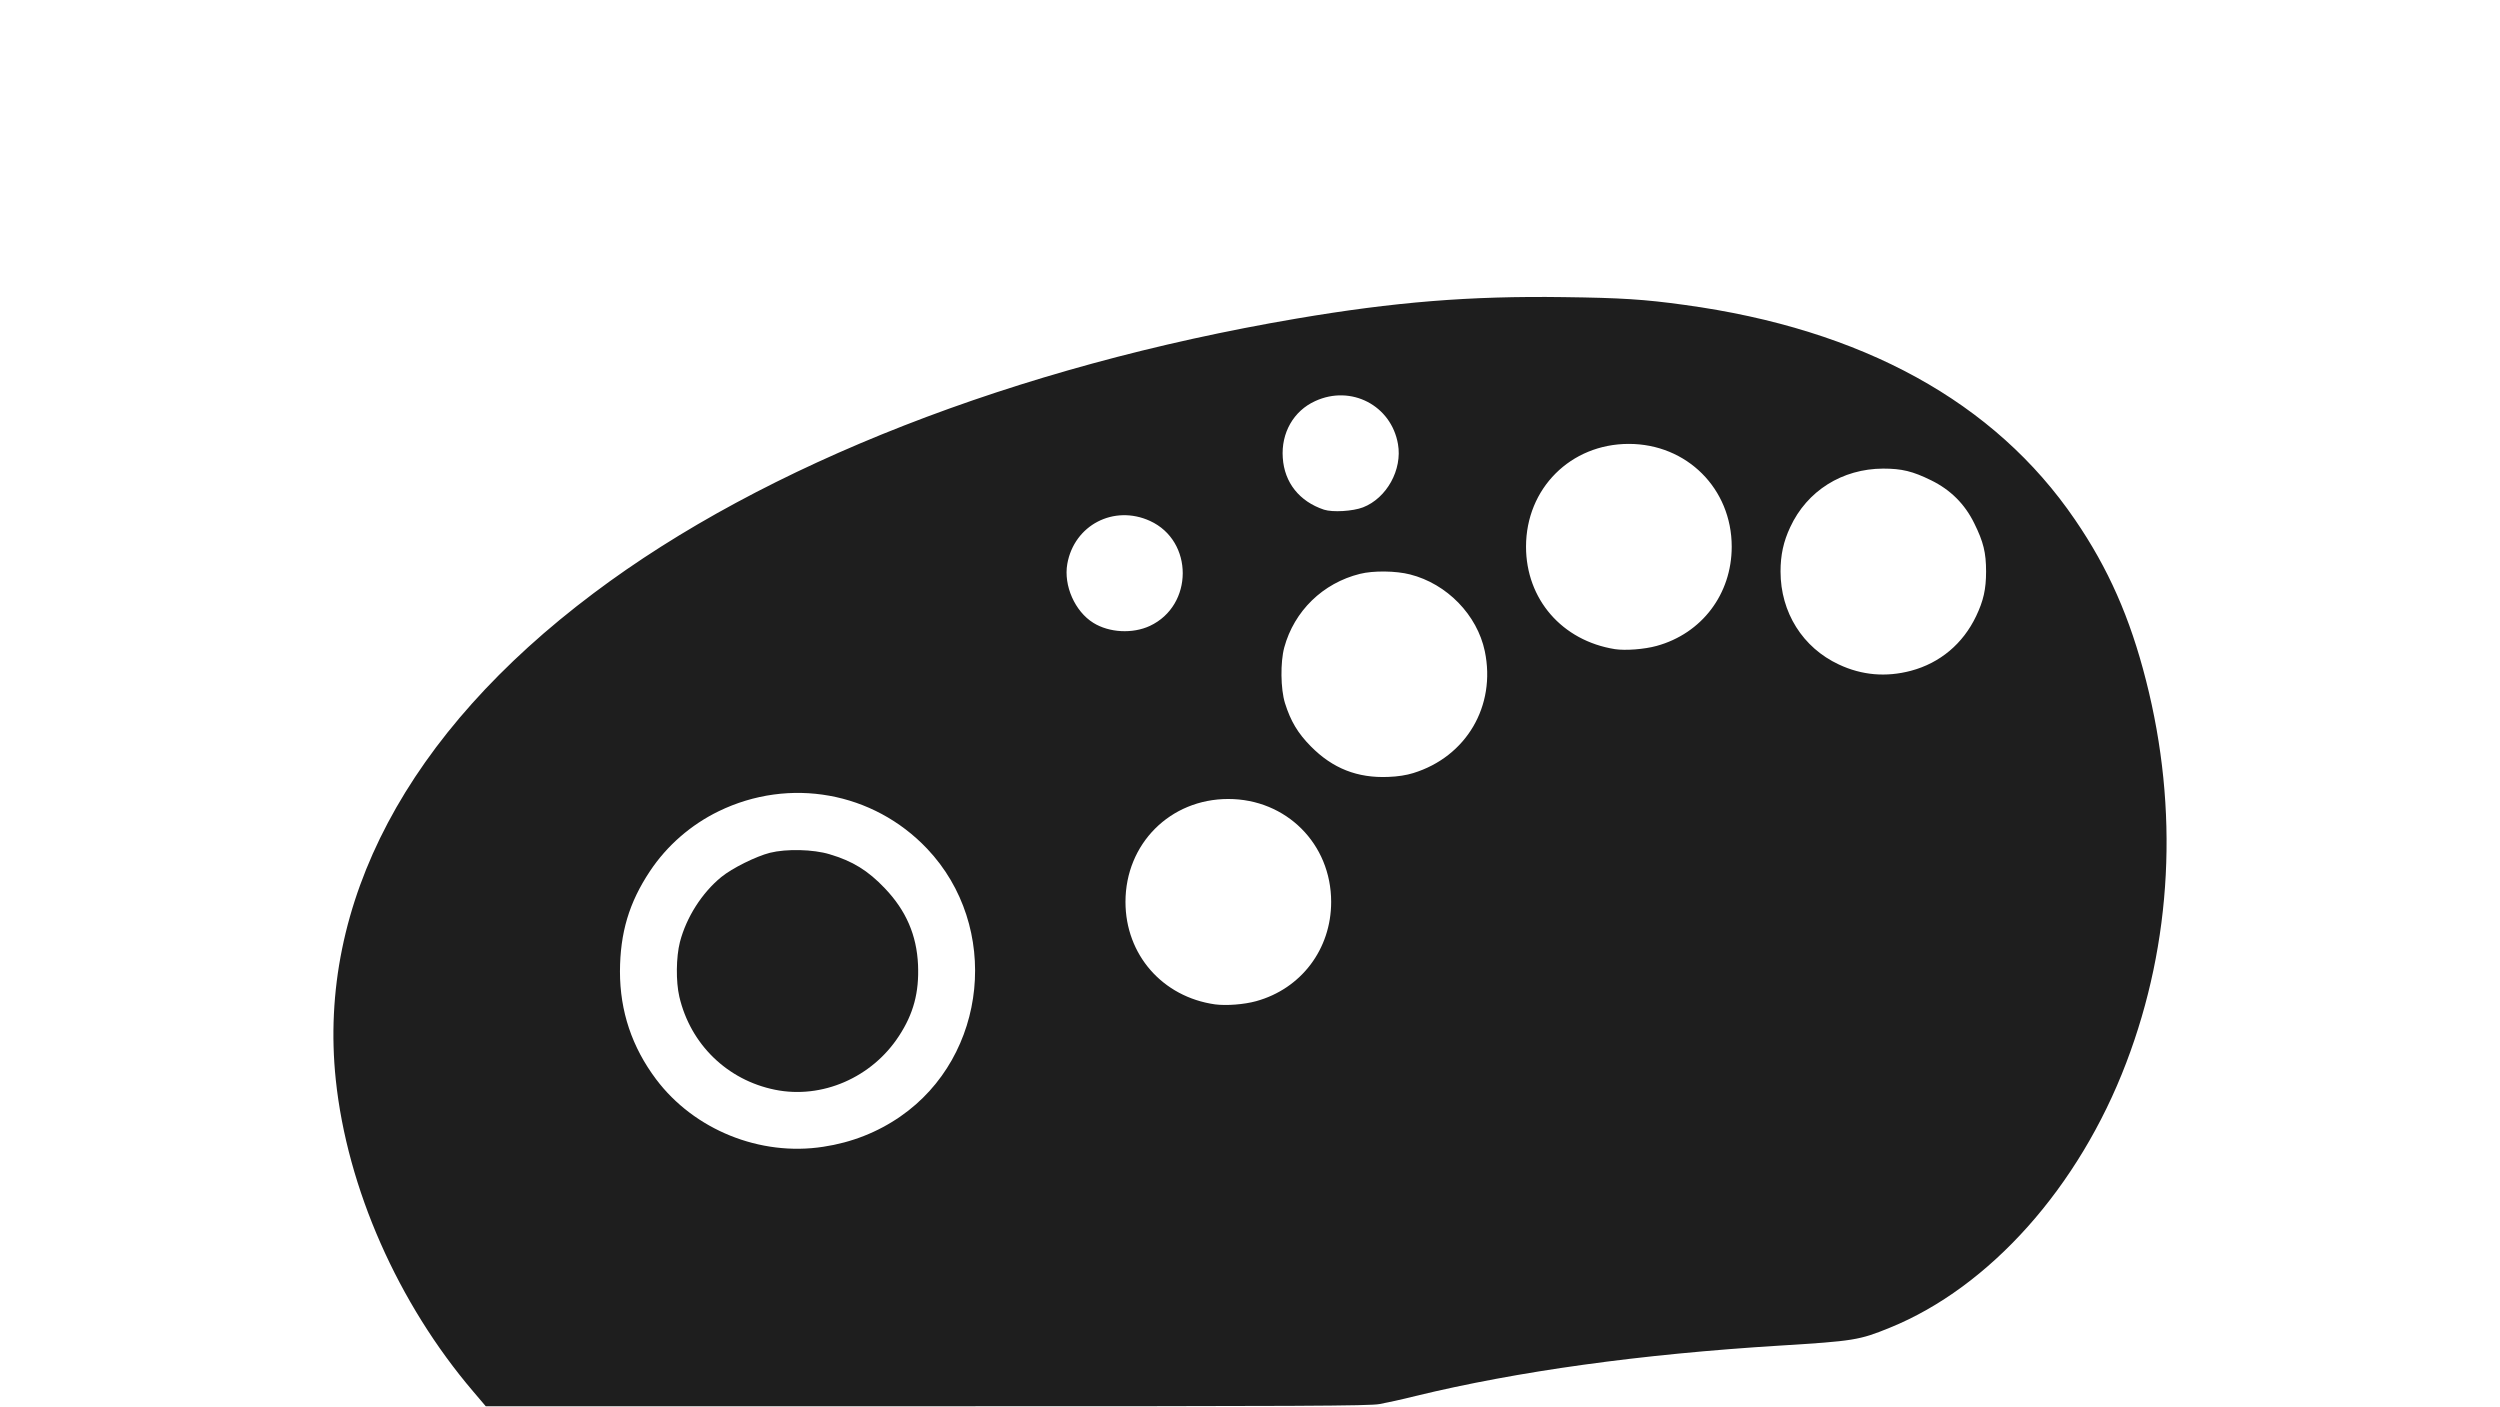
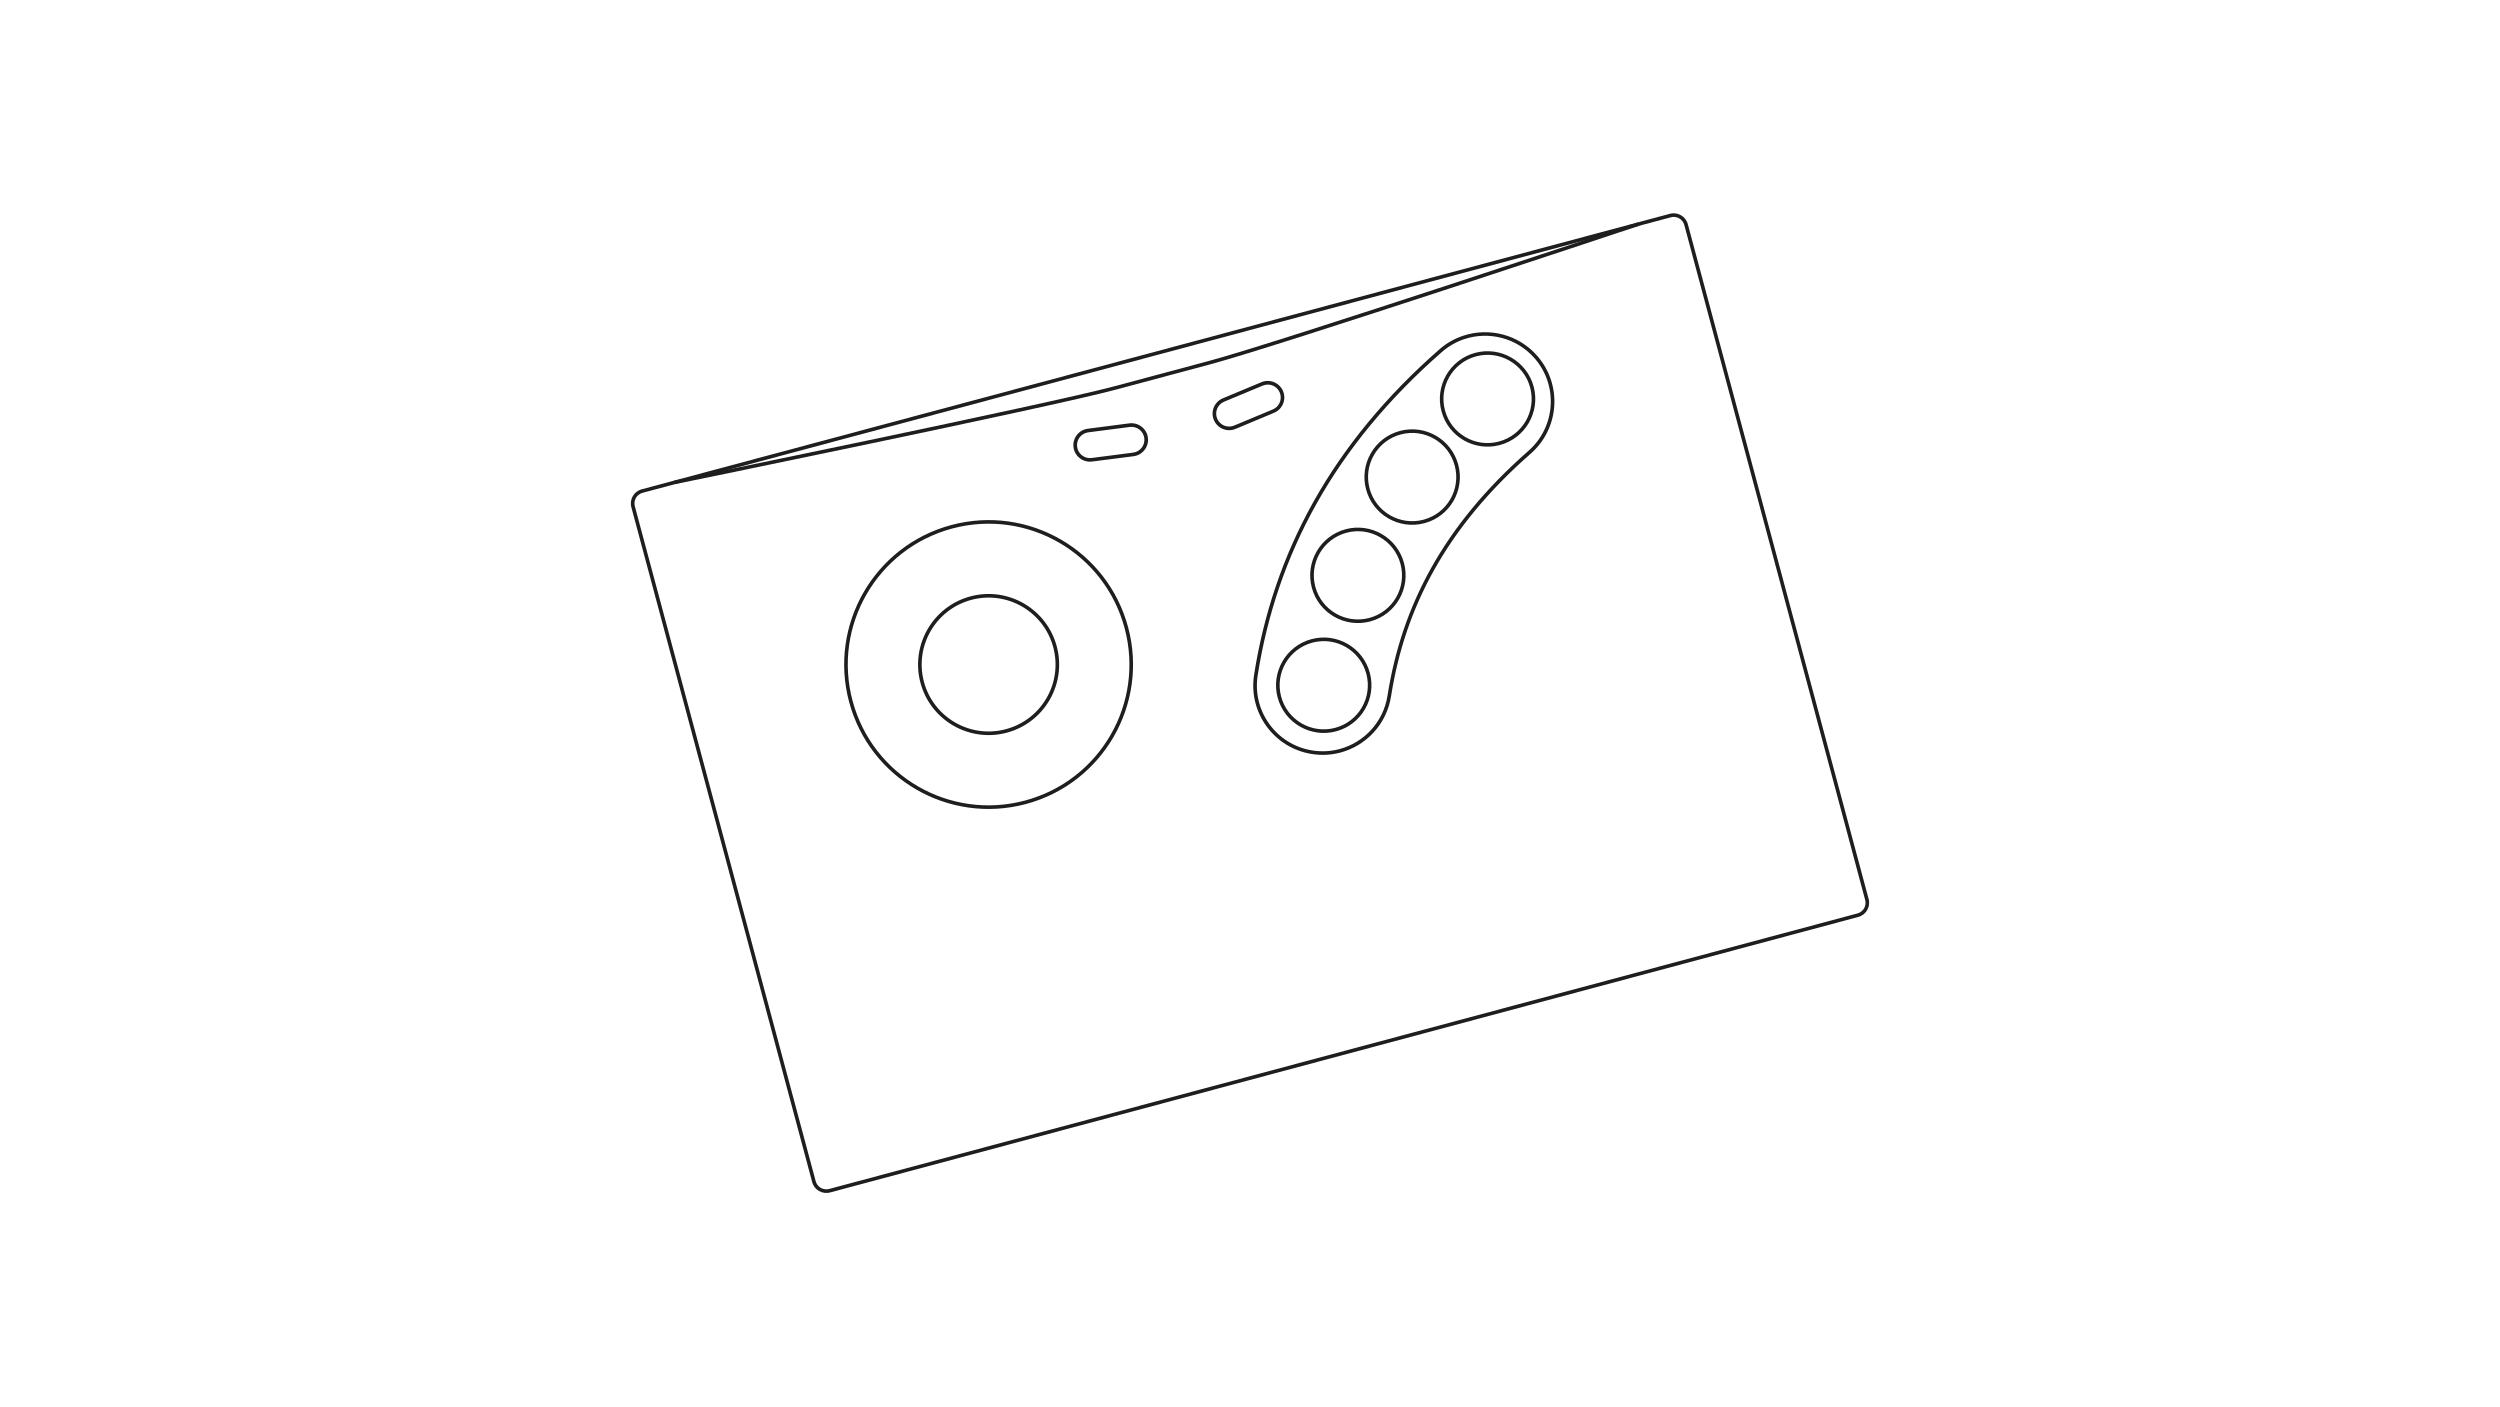
- <svg xmlns="http://www.w3.org/2000/svg" version="1.0" viewBox="0 0 1280 720" preserveAspectRatio="xMidYMid meet">
-   <path d="M 242.346 712.515 C 203.725 667.232 177.753 608.327 171.915 552.79 C 162.484 462.448 208.515 375.4 303.871 303.77 C 391.369 237.904 520.257 187.532 663.741 163.132 C 713.888 154.599 752.584 151.456 800.562 152.129 C 829.977 152.503 841.879 153.252 862.387 156.095 C 953.476 168.52 1021.289 205.795 1062.38 266.048 C 1079.446 290.972 1090.598 316.27 1098.757 348.38 C 1115.673 414.545 1112.154 482.508 1088.652 544.107 C 1064.402 607.879 1018.669 659.074 967.548 679.807 C 951.98 686.169 949.06 686.617 911.412 688.939 C 839.783 693.354 777.135 702.038 724.741 714.761 C 717.93 716.483 709.622 718.279 706.329 718.878 C 701.239 719.851 667.108 720 474.525 720 L 248.708 720 L 242.346 712.515 Z M 421.533 587.145 C 435.978 584.975 449.301 579.735 460.978 571.651 C 505.811 540.665 512.398 474.274 474.675 434.53 C 447.055 405.414 404.242 397.704 367.941 415.369 C 353.795 422.255 341.52 432.883 332.763 446.057 C 322.06 462.149 317.494 477.567 317.419 497.402 C 317.419 517.761 323.557 536.099 335.907 552.566 C 355.367 578.462 389.198 592.16 421.533 587.145 Z M 643.157 512.596 C 666.21 506.234 681.554 485.951 681.554 461.774 C 681.554 432.06 658.576 409.082 628.861 409.082 C 599.146 409.082 576.243 431.986 576.243 461.774 C 576.243 488.795 595.179 510.425 622.125 514.243 C 627.888 514.991 636.945 514.318 643.157 512.596 Z M 723.544 395.833 C 750.788 387.45 766.058 361.403 760.219 333.411 C 756.327 314.848 740.834 298.906 721.972 294.115 C 714.712 292.244 703.185 292.094 696.299 293.816 C 677.288 298.531 662.617 312.827 657.528 331.54 C 655.507 339.099 655.657 352.721 657.902 359.982 C 660.821 369.262 664.488 375.4 671.15 382.136 C 682.303 393.439 695.026 398.453 710.82 397.779 C 715.61 397.63 720.175 396.882 723.544 395.833 Z M 978.401 343.44 C 993.297 339.473 1005.048 329.594 1011.783 315.447 C 1015.527 307.588 1016.874 301.675 1016.874 292.619 C 1016.874 282.963 1015.527 277.424 1010.81 267.919 C 1006.019 258.114 998.685 250.778 988.73 245.913 C 979.299 241.273 973.76 239.925 964.18 239.925 C 943.222 240 925.184 251.302 916.576 269.94 C 913.134 277.274 911.637 284.161 911.637 292.619 C 911.637 313.576 923.013 331.614 941.501 340.222 C 953.252 345.761 965.677 346.808 978.401 343.44 Z M 848.166 330.716 C 871.368 324.354 886.638 304.145 886.638 279.894 C 886.638 250.179 863.659 227.276 833.944 227.276 C 804.155 227.276 781.326 250.105 781.326 279.894 C 781.326 306.765 799.739 328.021 826.834 332.362 C 832.223 333.186 841.953 332.437 848.166 330.716 Z M 588.742 320.462 C 611.122 309.983 611.197 276.975 588.817 266.721 C 570.33 258.263 549.971 268.816 546.454 288.727 C 544.508 299.803 550.346 313.052 559.776 318.89 C 567.935 323.979 579.911 324.578 588.742 320.462 Z M 697.871 259.76 C 709.996 255.045 718.08 240.449 715.759 227.351 C 712.317 207.591 691.808 196.888 673.396 205.345 C 662.318 210.361 655.881 221.662 656.779 234.387 C 657.603 247.111 665.312 256.766 677.887 260.957 C 682.303 262.38 692.632 261.781 697.871 259.76 Z" style="fill: rgb(30, 30, 30);" />
-   <path d="M 396.833 557.955 C 372.357 553.014 353.495 534.677 347.807 510.276 C 346.011 502.492 346.161 490.068 348.107 482.358 C 351.4 469.709 359.334 457.209 369.288 449.051 C 374.902 444.485 386.953 438.497 394.213 436.626 C 402.596 434.53 416.368 434.83 424.75 437.375 C 436.577 440.892 444.361 445.683 453.044 454.814 C 463.896 466.191 469.36 478.766 470.034 494.034 C 470.633 508.105 467.713 519.109 460.229 530.485 C 446.382 551.742 420.858 562.82 396.833 557.955 Z" style="fill: rgb(30, 30, 30);" />
+ <svg xmlns="http://www.w3.org/2000/svg" version="1.2" baseProfile="tiny" id="Layer_3" x="0px" y="0px" viewBox="0 0 1280 720" preserveAspectRatio="none">
+   <path id="path3" d="M 775.717 183.379 C 771.115 183.641 766.508 184.794 762.113 186.955 C 729.51 202.984 702.006 222.65 679.58 245.68 C 657.136 268.683 639.89 294.96 627.309 323.358 C 619.365 341.264 627.454 362.245 645.362 370.19 C 650.038 372.266 654.944 373.273 659.753 373.273 C 673.361 373.274 686.326 365.399 692.195 352.168 C 701.723 330.739 714.069 312.023 730.396 295.246 C 746.736 278.494 767.2 263.581 793.452 250.65 C 811.029 242.002 818.266 220.729 809.615 203.148 C 803.128 189.963 789.527 182.592 775.717 183.379 Z M 775.834 185.21 C 788.918 184.457 801.802 191.454 807.957 203.961 C 816.163 220.638 809.284 240.786 792.607 248.993 C 766.192 262.005 745.585 277.023 729.086 293.937 C 712.606 310.872 700.116 329.806 690.507 351.41 C 684.938 363.962 672.642 371.413 659.751 371.412 C 655.195 371.412 650.551 370.473 646.116 368.506 C 629.128 360.966 621.486 341.102 629.024 324.113 C 641.523 295.902 658.634 269.824 680.916 246.986 C 703.183 224.123 730.493 204.587 762.926 188.64 C 767.095 186.588 771.473 185.46 775.834 185.21 Z" style="fill: rgb(30, 30, 30);" transform="matrix(0.965926, -0.258819, 0.258819, 0.965926, -47.53748, 195.5124)" />
+   <path id="circle5" d="M 677.772 326.414 C 664.285 326.414 653.322 337.347 653.322 350.834 C 653.322 364.32 664.285 375.282 677.772 375.282 C 691.258 375.282 702.191 364.32 702.191 350.834 C 702.192 337.345 691.258 326.414 677.772 326.414 Z M 677.772 328.272 C 690.252 328.272 700.331 338.351 700.331 350.832 C 700.331 363.313 690.252 373.42 677.772 373.42 C 665.291 373.42 655.183 363.313 655.183 350.832 C 655.183 338.351 665.292 328.272 677.772 328.272 Z" style="fill: rgb(30, 30, 30);" transform="matrix(0.965926, -0.258819, 0.258819, 0.965926, -67.71219, 187.3713)" />
+   <path id="circle7" d="M 695.26 270.143 C 681.773 270.143 670.81 281.105 670.81 294.59 C 670.81 308.078 681.773 319.011 695.26 319.011 C 708.746 319.011 719.679 308.078 719.679 294.59 C 719.679 281.103 708.745 270.143 695.26 270.143 Z M 695.26 272.001 C 707.74 272.001 717.819 282.109 717.819 294.59 C 717.819 307.07 707.74 317.148 695.26 317.148 C 682.779 317.148 672.671 307.07 672.671 294.59 C 672.671 282.109 682.779 272.001 695.26 272.001 Z" style="fill: rgb(30, 30, 30);" transform="matrix(0.965926, -0.258819, 0.258819, 0.965926, -52.55228, 189.9802)" />
+   <path id="circle9" d="M 723.039 219.811 C 709.552 219.811 698.589 230.774 698.589 244.258 C 698.589 257.745 709.552 268.709 723.039 268.709 C 736.525 268.709 747.458 257.745 747.458 244.258 C 747.458 230.772 736.525 219.811 723.039 219.811 Z M 723.039 221.669 C 735.519 221.669 745.598 231.778 745.598 244.257 C 745.598 256.739 735.519 266.846 723.039 266.846 C 710.558 266.846 700.45 256.739 700.45 244.257 C 700.45 231.778 710.558 221.669 723.039 221.669 Z" style="fill: rgb(30, 30, 30);" transform="matrix(0.965926, -0.258819, 0.258819, 0.965926, -38.5827, 195.455)" />
+   <path id="circle11" d="M 761.619 179.818 C 748.132 179.818 737.2 190.782 737.2 204.268 C 737.2 217.754 748.133 228.688 761.619 228.688 C 775.106 228.688 786.068 217.754 786.068 204.268 C 786.067 190.78 775.105 179.818 761.619 179.818 Z M 761.619 181.678 C 774.1 181.678 784.207 191.786 784.207 204.267 C 784.207 216.747 774.1 226.826 761.619 226.826 C 749.138 226.826 739.06 216.747 739.06 204.267 C 739.06 191.786 749.138 181.678 761.619 181.678 Z" style="fill: rgb(30, 30, 30);" transform="matrix(0.965926, -0.258819, 0.258819, 0.965926, -26.91252, 204.0853)" />
+   <path id="circle13" d="M 506.177 266.299 C 465.348 266.299 432.22 299.427 432.22 340.257 C 432.22 381.087 465.348 414.185 506.177 414.185 C 547.006 414.185 580.105 381.084 580.105 340.257 C 580.105 299.428 547.006 266.299 506.177 266.299 Z M 506.177 268.161 C 546.001 268.161 578.244 300.434 578.244 340.257 C 578.244 380.083 546 412.327 506.177 412.327 C 466.354 412.327 434.08 380.083 434.08 340.257 C 434.08 300.434 466.354 268.161 506.177 268.161 Z" style="fill: rgb(30, 30, 30);" transform="matrix(0.965926, -0.258819, 0.258819, 0.965926, -70.81398, 142.5978)" />
+   <path id="circle15" d="M 506.177 304.121 C 486.241 304.121 470.042 320.323 470.042 340.257 C 470.042 360.192 486.242 376.364 506.177 376.364 C 526.112 376.364 542.283 360.192 542.283 340.257 C 542.283 320.32 526.113 304.121 506.177 304.121 Z M 506.177 305.982 C 525.107 305.982 540.423 321.327 540.423 340.257 C 540.423 359.188 525.107 374.504 506.177 374.504 C 487.247 374.504 471.902 359.188 471.902 340.257 C 471.902 321.327 487.248 305.982 506.177 305.982 Z" style="fill: rgb(30, 30, 30);" transform="matrix(0.965926, -0.258819, 0.258819, 0.965926, -70.81417, 142.598)" />
+   <path id="path17" d="M 559.176 216.708 C 554.545 216.087 550.263 219.345 549.642 223.977 C 549.019 228.608 552.307 232.89 556.939 233.513 L 578.189 236.39 C 582.821 237.013 587.102 233.724 587.724 229.095 C 588.347 224.462 585.059 220.181 580.428 219.558 L 559.176 216.708 Z M 558.944 218.568 L 580.195 221.417 C 583.83 221.906 586.352 225.224 585.863 228.86 C 585.375 232.494 582.056 235.017 578.42 234.531 L 557.17 231.681 C 553.535 231.193 551.013 227.875 551.501 224.239 C 551.99 220.603 555.309 218.08 558.944 218.568 Z" style="fill: rgb(30, 30, 30);" transform="matrix(0.965926, -0.258819, 0.258819, 0.965926, -39.25774, 154.9053)" />
+   <path id="path19" d="M 648.7 197.811 L 627.448 200.66 C 622.818 201.283 619.558 205.564 620.181 210.196 C 620.802 214.826 625.086 218.115 629.716 217.492 L 650.967 214.614 C 655.598 213.991 658.856 209.71 658.235 205.08 C 657.612 200.447 653.33 197.19 648.7 197.811 Z M 648.96 199.671 C 652.594 199.183 655.915 201.706 656.403 205.341 C 656.892 208.975 654.369 212.295 650.734 212.784 L 629.454 215.631 C 625.82 216.12 622.499 213.597 622.011 209.963 C 621.521 206.327 624.074 203.008 627.709 202.52 L 648.96 199.671 Z" style="fill: rgb(30, 30, 30);" transform="matrix(0.965926, -0.258819, 0.258819, 0.965926, -31.96366, 172.5145)" />
+   <path id="path21" d="M 367.471 173.64 C 363.358 173.64 360 176.996 360 181.11 L 360 538.89 C 360 543.007 363.357 546.362 367.471 546.362 L 912.529 546.362 C 916.643 546.362 920 543.006 920 538.89 L 920 181.109 C 920 176.996 916.644 173.638 912.529 173.638 L 367.471 173.638 Z M 367.471 175.5 L 912.529 175.5 C 915.638 175.5 918.139 178.001 918.139 181.109 L 918.139 538.89 C 918.139 542 915.638 544.501 912.529 544.501 L 367.471 544.501 C 364.363 544.501 361.861 542 361.861 538.89 L 361.861 181.109 C 361.861 178.001 364.363 175.5 367.471 175.5 Z" style="fill: rgb(30, 30, 30);" transform="matrix(0.965926, -0.258819, 0.258819, 0.965926, -71.36737, 177.9109)" />
+   <path id="path23" d="M 338.084 179.759 L 337.967 181.619 C 337.967 181.619 386.775 184.543 439.95 187.462 C 493.124 190.381 550.625 193.305 568.299 193.305 L 618.739 193.305 C 637.112 193.305 694.64 190.381 747.641 187.462 C 800.641 184.543 849.071 181.619 849.071 181.619 L 848.954 179.759 C 848.954 179.759 800.518 182.683 747.524 185.601 C 694.529 188.52 636.913 191.445 618.738 191.445 L 568.298 191.445 C 550.829 191.445 493.205 188.52 440.036 185.601 C 386.868 182.682 338.084 179.759 338.084 179.759 Z" style="fill: rgb(30, 30, 30);" transform="matrix(0.965926, -0.258819, 0.258819, 0.965926, -28.05438, 159.9702)" />
</svg>
